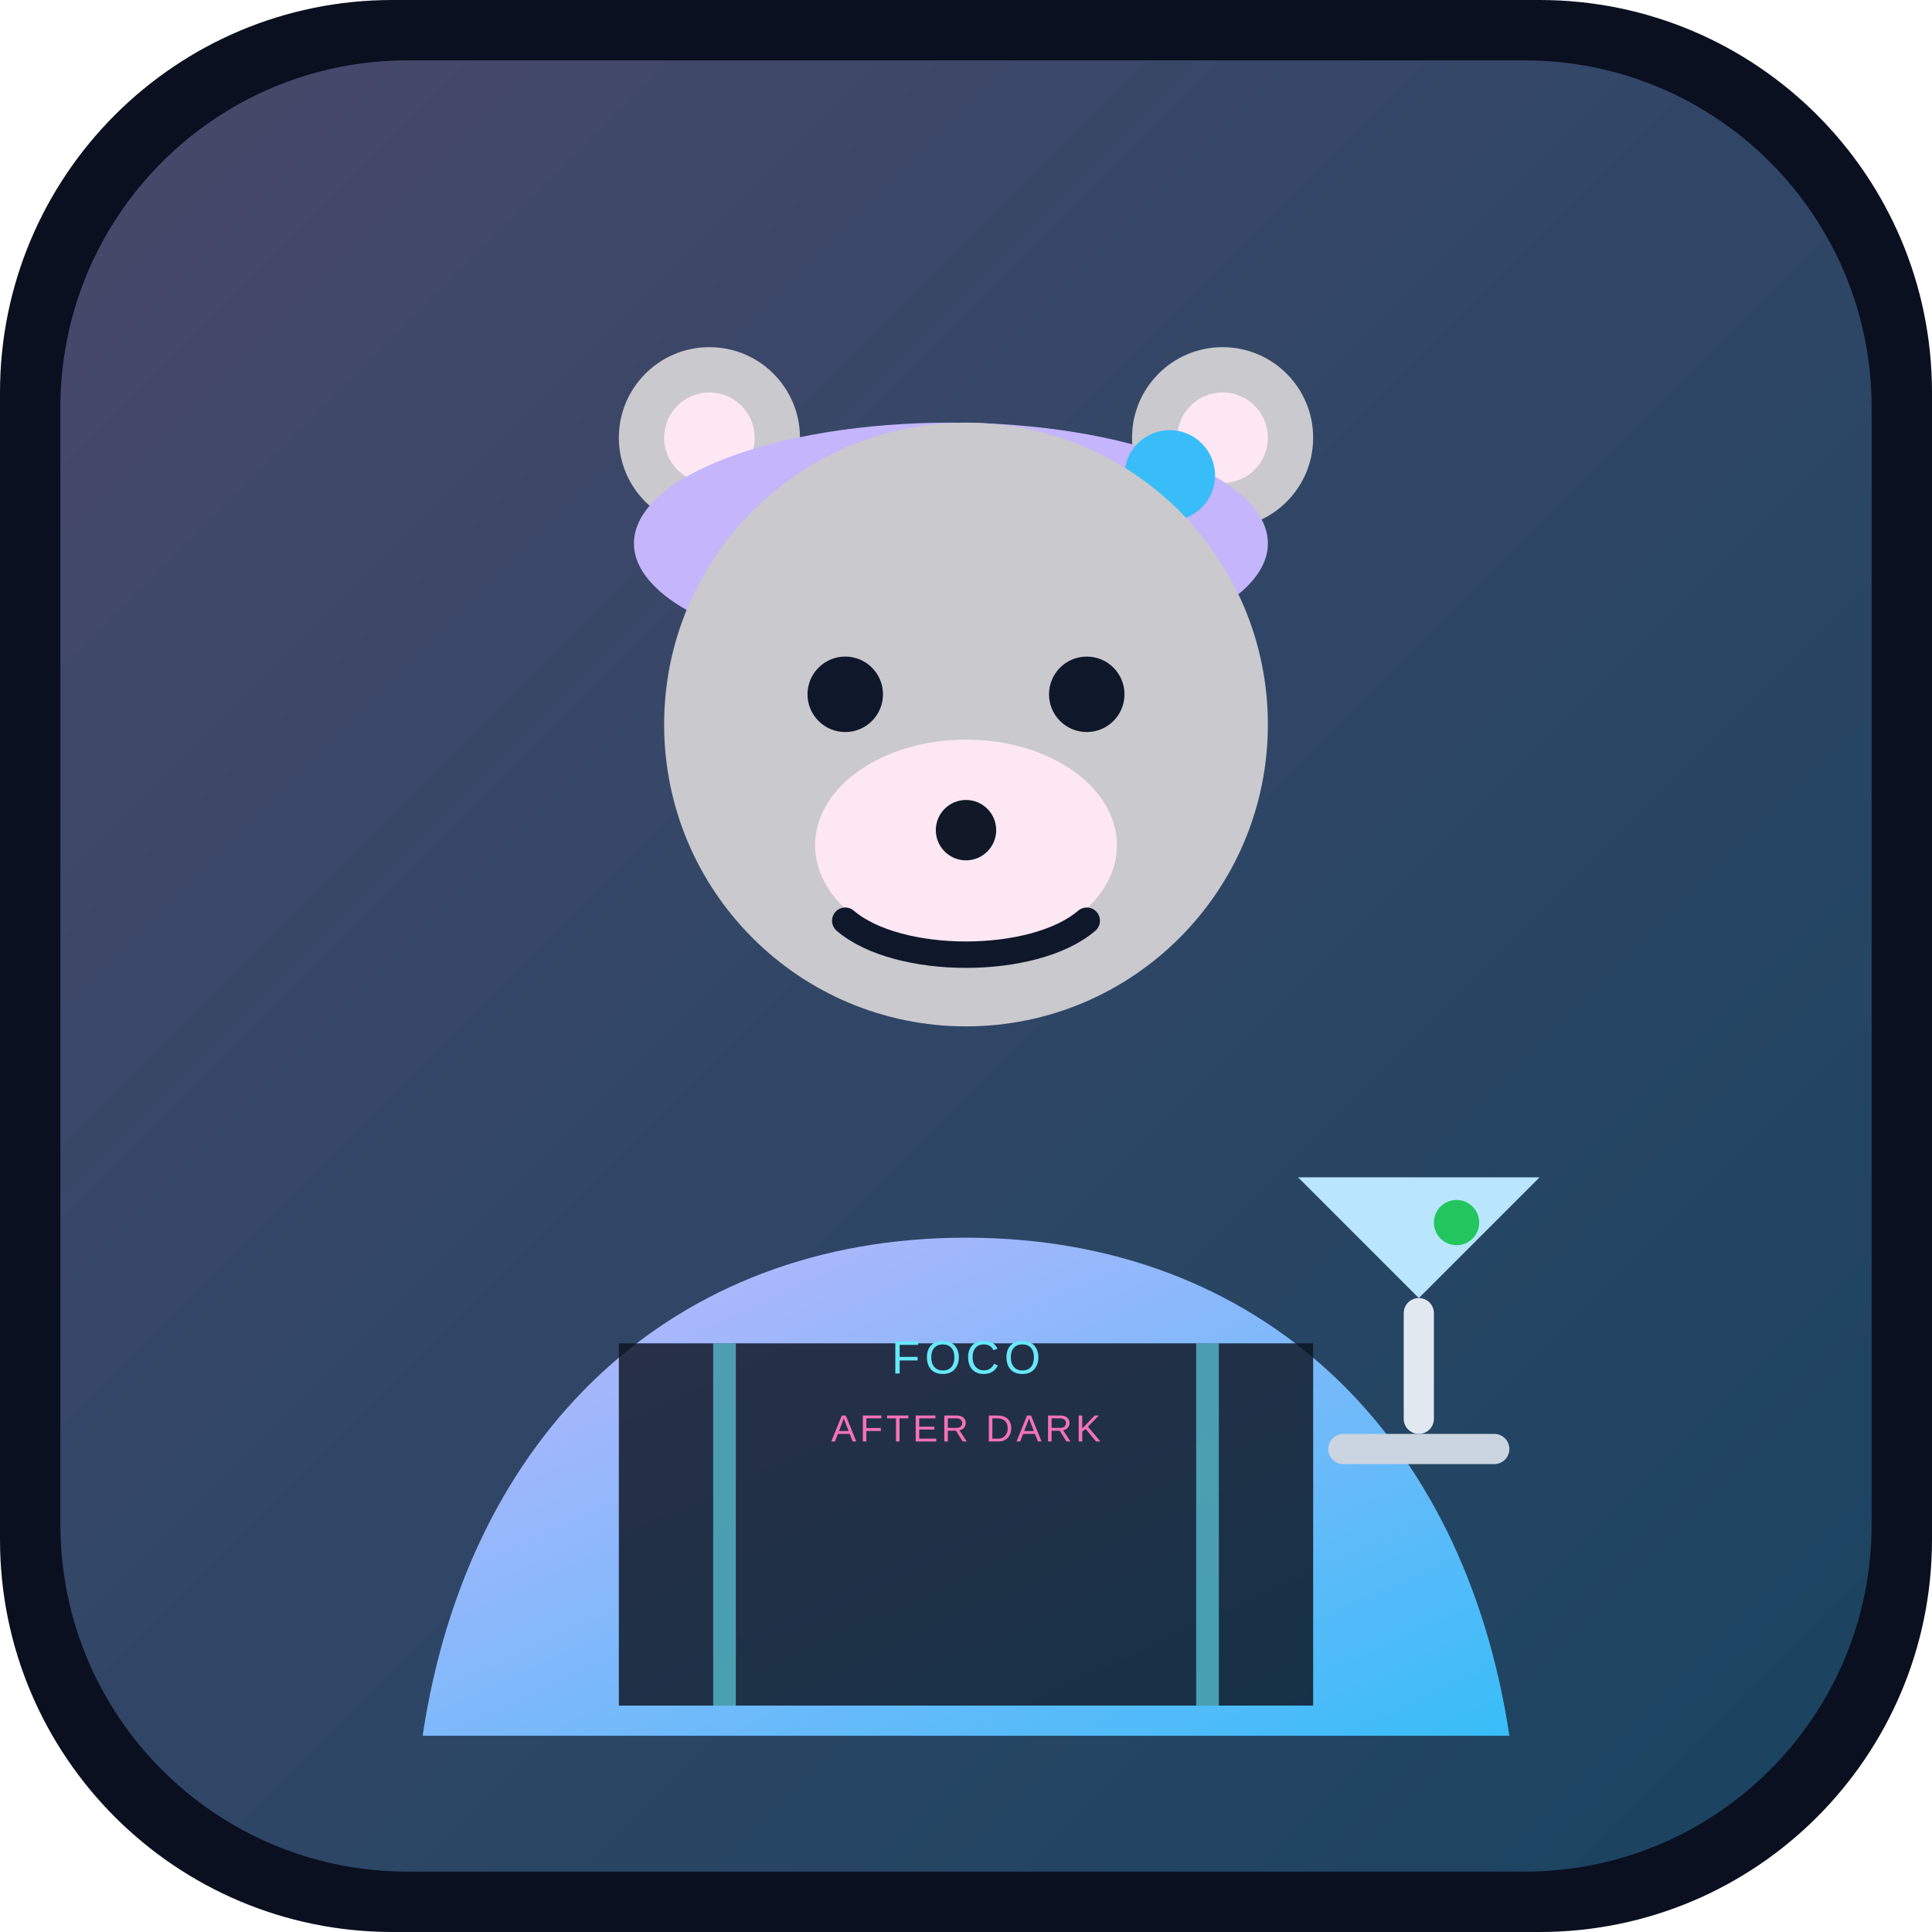
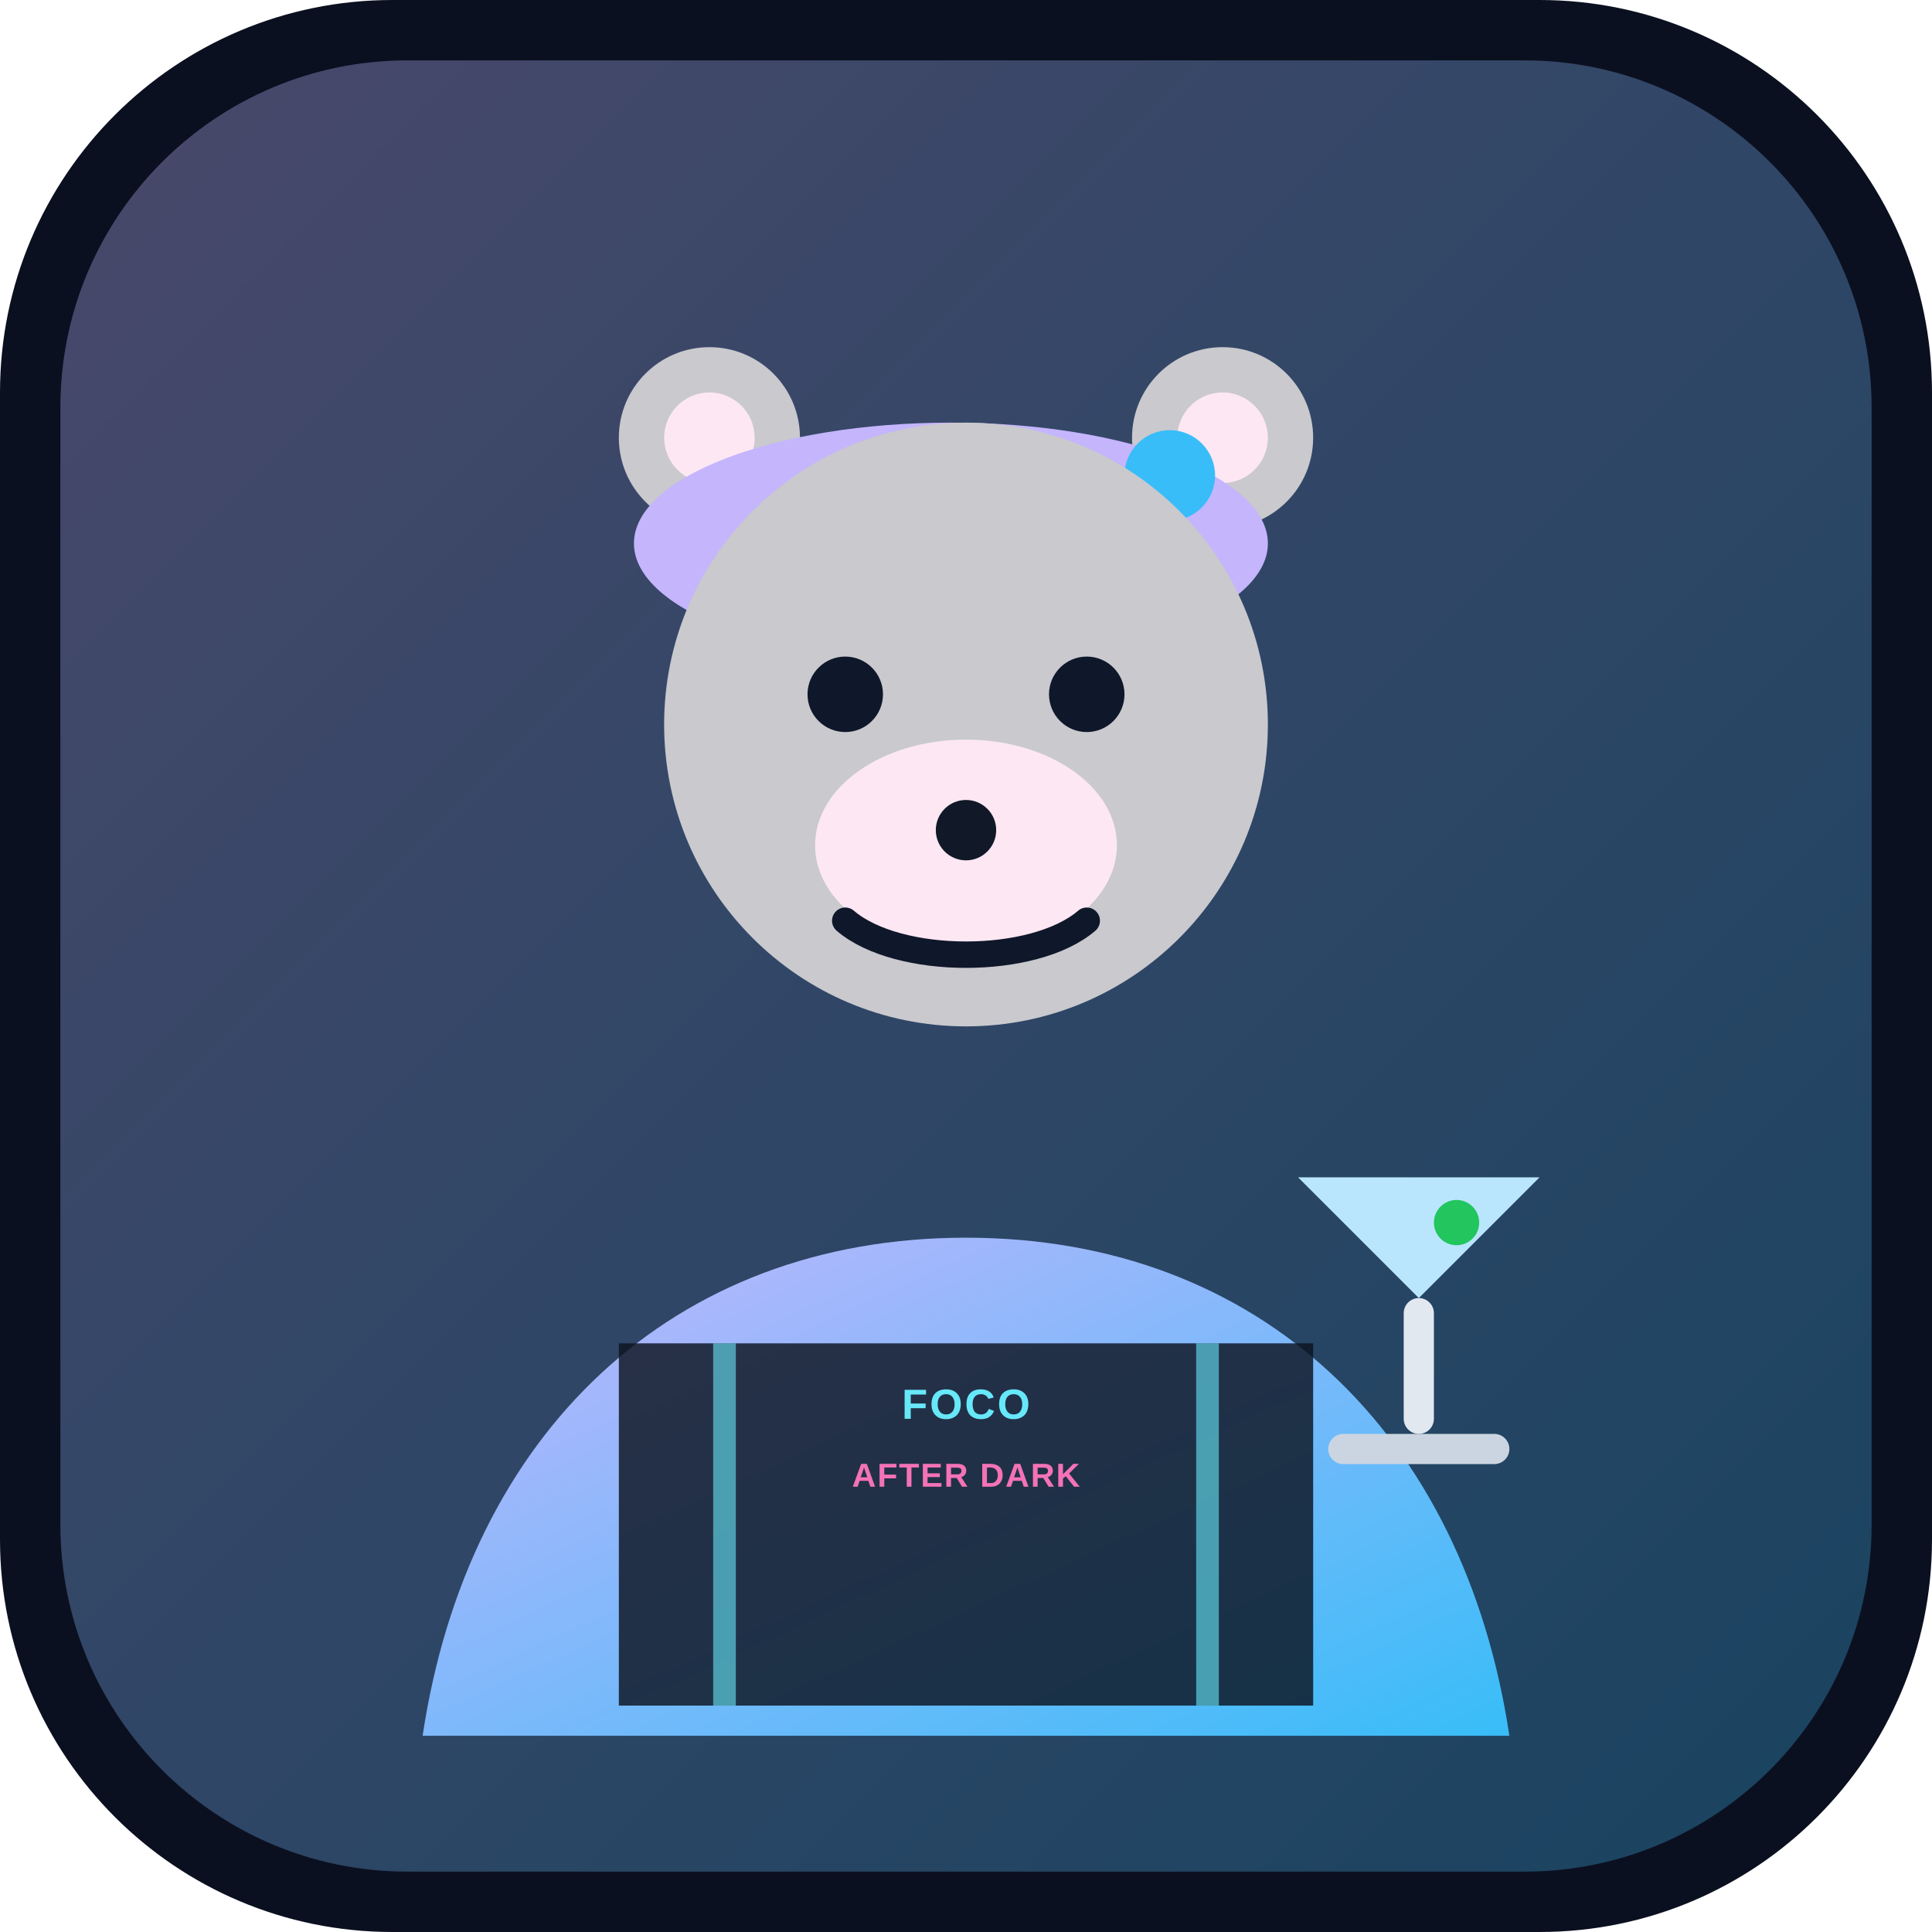
<svg xmlns="http://www.w3.org/2000/svg" viewBox="0 0 256 256" role="img" aria-label="Cocktail Koala">
  <defs>
    <linearGradient id="bg" x1="0" y1="0" x2="1" y2="1">
      <stop offset="0%" stop-color="#c4b5fd" stop-opacity="0.34" />
      <stop offset="100%" stop-color="#38bdf8" stop-opacity="0.30" />
    </linearGradient>
    <linearGradient id="shirt" x1="0" y1="0" x2="1" y2="1">
      <stop offset="0%" stop-color="#c4b5fd" />
      <stop offset="100%" stop-color="#38bdf8" />
    </linearGradient>
  </defs>
  <rect width="256" height="256" rx="52" fill="#0b1020" />
  <rect x="8" y="8" width="240" height="240" rx="46" fill="url(#bg)" />
  <circle cx="94" cy="58" r="12" fill="#c9c9ce" />
  <circle cx="162" cy="58" r="12" fill="#c9c9ce" />
  <circle cx="94" cy="58" r="6" fill="#fce7f3" />
  <circle cx="162" cy="58" r="6" fill="#fce7f3" />
  <ellipse cx="126" cy="72" rx="42" ry="16" fill="#c4b5fd" />
  <circle cx="155" cy="63" r="6" fill="#38bdf8" />
  <circle cx="128" cy="96" r="40" fill="#c9c9ce" />
  <ellipse cx="128" cy="112" rx="20" ry="14" fill="#fce7f3" />
  <circle cx="112" cy="92" r="5" fill="#0f172a" />
  <circle cx="144" cy="92" r="5" fill="#0f172a" />
  <circle cx="128" cy="110" r="4" fill="#111827" />
  <path d="M112 122c7 6 25 6 32 0" fill="none" stroke="#0f172a" stroke-width="3.5" stroke-linecap="round" />
  <path d="M56 230c6-40 33-66 72-66s66 26 72 66" fill="url(#shirt)" />
  <path d="M82 178h92v48H82z" fill="#0b1220" opacity="0.82" />
  <path d="M96 178v48M160 178v48" stroke="#67e8f9" stroke-width="3" opacity="0.6" />
-   <text x="128" y="182" text-anchor="middle" font-family="Arial, sans-serif" font-size="6.2" fill="#67e8f9" letter-spacing="0.62">FOCO</text>
-   <text x="128" y="191" text-anchor="middle" font-family="Arial, sans-serif" font-size="5.0" fill="#f472b6" letter-spacing="0.45">AFTER DARK</text>
+   <text x="128" y="188" text-anchor="middle" font-family="Arial, sans-serif" font-size="5.6" font-weight="700" fill="#67e8f9" letter-spacing="0.28">FOCO</text>
+   <text x="128" y="197" text-anchor="middle" font-family="Arial, sans-serif" font-size="4.4" font-weight="700" fill="#f472b6" letter-spacing="0.18">AFTER DARK</text>
  <path d="M172 156h32l-16 16z" fill="#bae6fd" />
  <rect x="186" y="172" width="4" height="18" rx="2" fill="#e2e8f0" />
  <rect x="176" y="190" width="24" height="4" rx="2" fill="#cbd5e1" />
  <circle cx="193" cy="162" r="3" fill="#22c55e" />
</svg>
